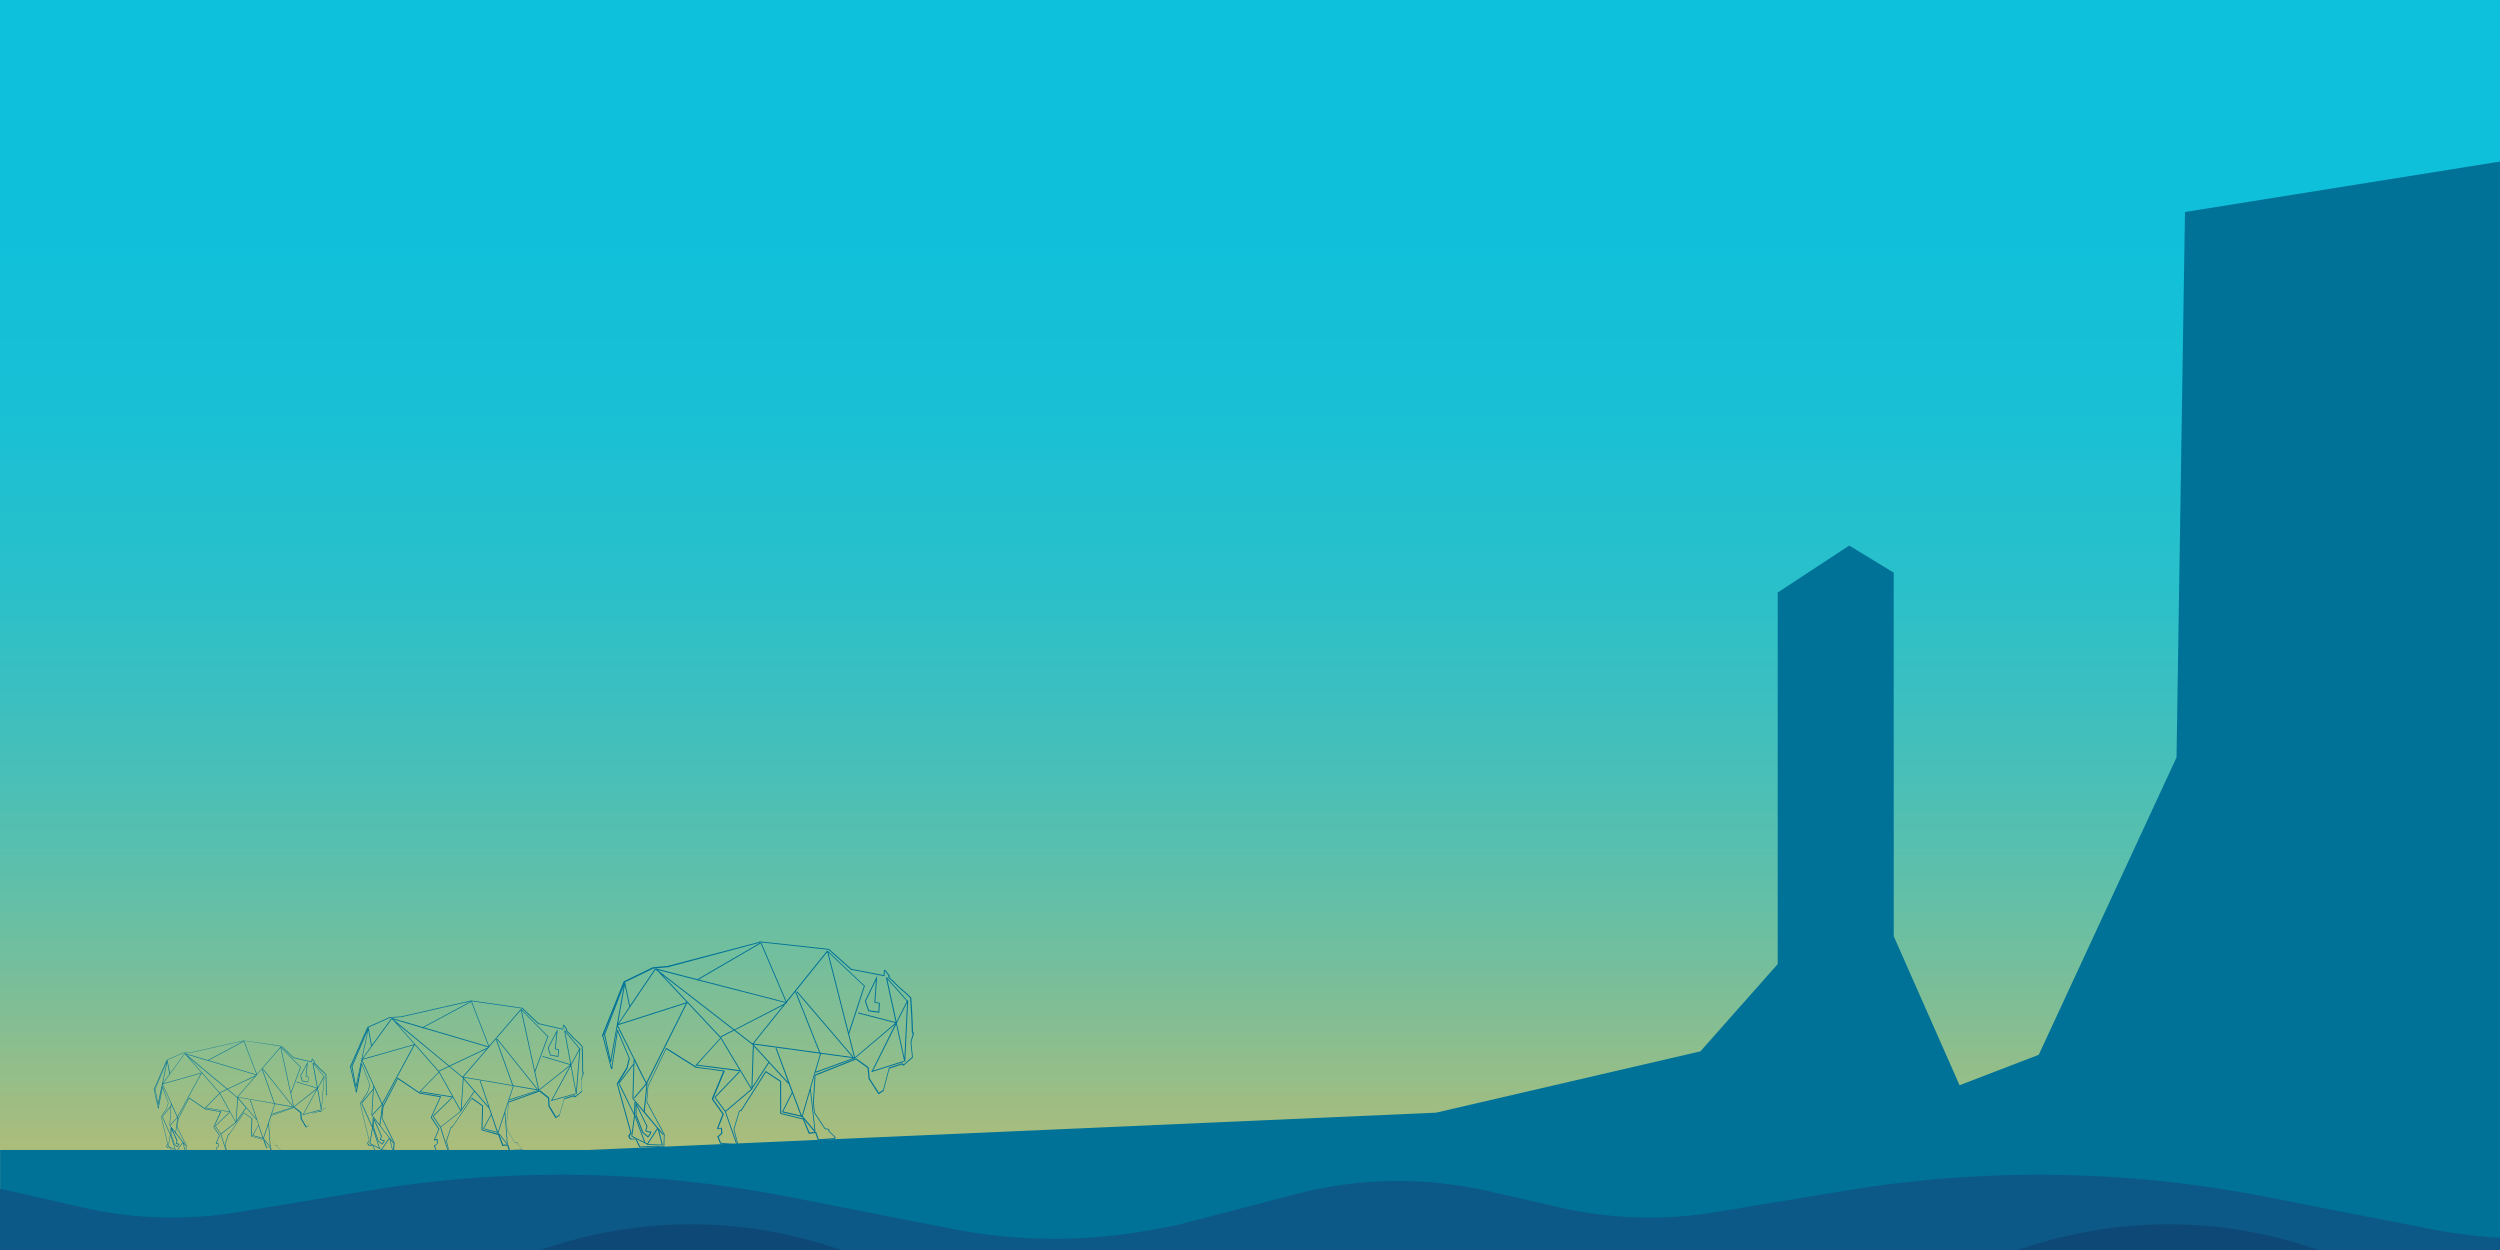
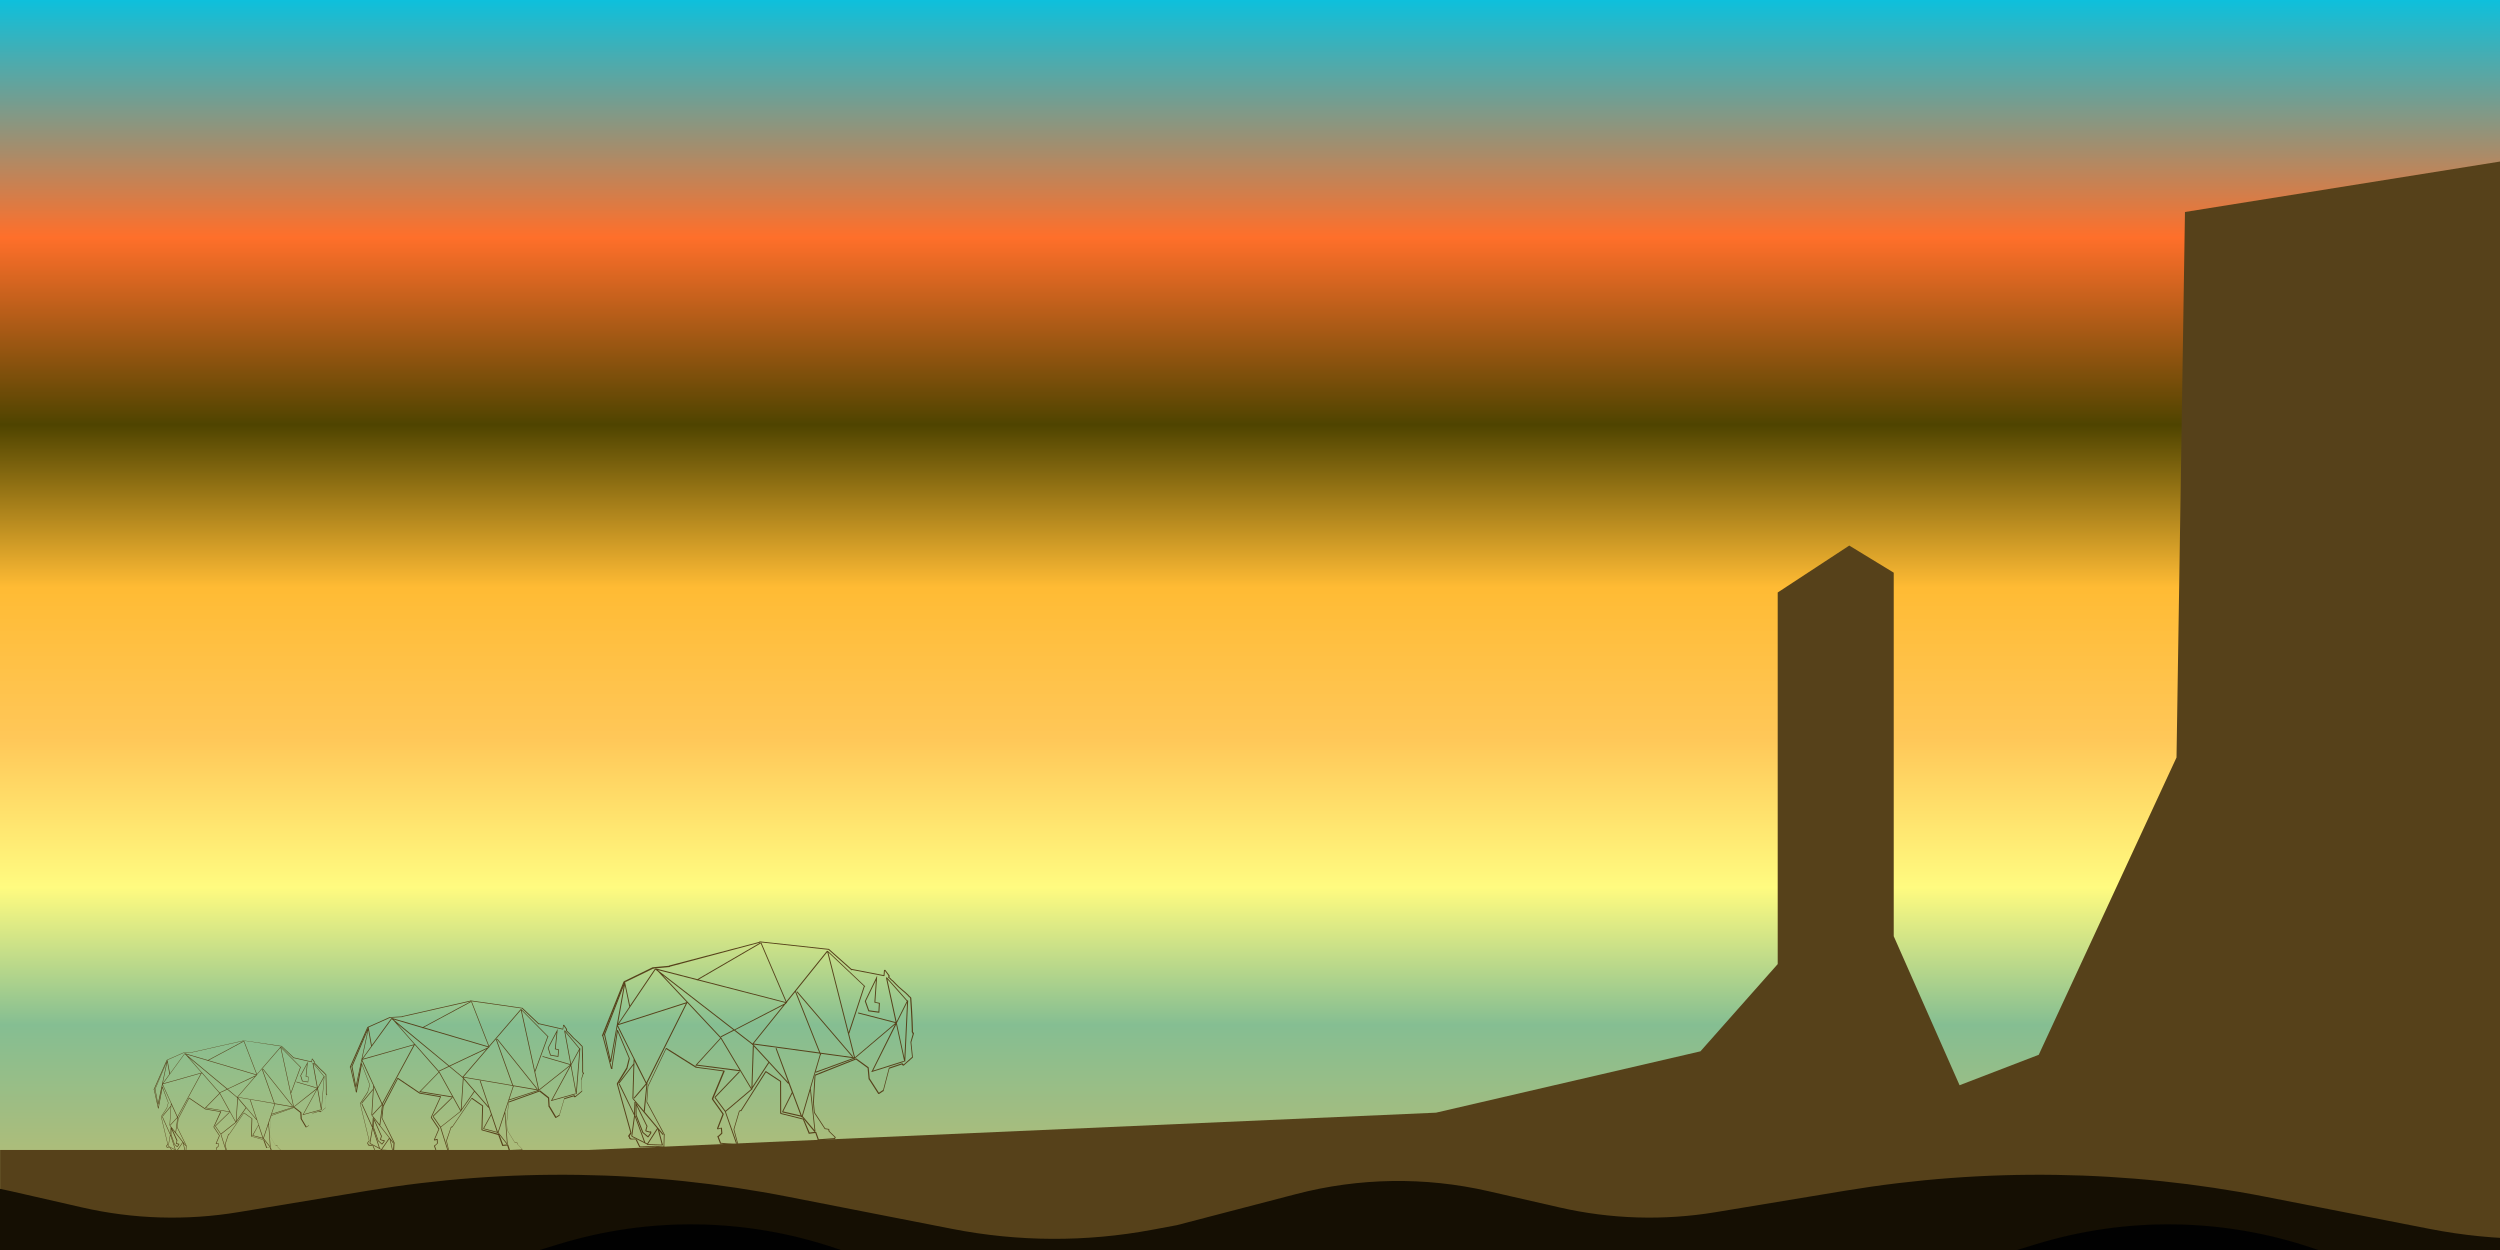
<svg xmlns="http://www.w3.org/2000/svg" height="720" width="1440" viewBox="0 0 1440 720">
  <defs>
-     <style>.cls-1{fill:none;}.cls-2{clip-path:url(#clip-path);}.cls-3{fill:url(#linear-gradient);}.cls-4{fill:#007297;}.cls-5{fill:#0c5886;}.cls-6{fill:#0d4877;}</style>
+     <style>.cls-1{fill:none;}.cls-2{clip-path:url(#clip-path);}.cls-3{fill:url(#linear-gradient);}.cls-4{fill:#56411a;}.cls-5{fill:#150F03;}.cls-6{fill:#010101;}</style>
    <clipPath id="clip-path">
      <rect class="cls-1" width="1440" height="720" />
    </clipPath>
    <linearGradient id="linear-gradient" x1="720" y1="720" x2="720" gradientUnits="userSpaceOnUse">
      <stop offset="0" stop-color="#cebd65" />
      <stop offset="0.07" stop-color="#b0bd78" />
      <stop offset="0.18" stop-color="#85be92" />
-       <stop offset="0.29" stop-color="#60bfa9" />
-       <stop offset="0.41" stop-color="#42bfbc" />
-       <stop offset="0.53" stop-color="#2ac0ca" />
-       <stop offset="0.66" stop-color="#1ac0d4" />
-       <stop offset="0.81" stop-color="#10c0da" />
+       <stop offset="0.29" stop-color="#FFFB80" />
+       <stop offset="0.41" stop-color="#FFC758" />
+       <stop offset="0.53" stop-color="#FFBB34" />
+       <stop offset="0.66" stop-color="#4F4400" />
+       <stop offset="0.81" stop-color="#FF6F2A" />
      <stop offset="1" stop-color="#0dc0dc" />
    </linearGradient>
  </defs>
  <g id="screen">
    <g class="cls-2">
      <rect class="cls-3" width="1440" height="720" />
      <path class="cls-4" d="M526.44,595.36a.28.28,0,0,0,0-.19l-.59-.91c0-.28,0-.56,0-.83v-.3c0-1.43-.06-2.88-.14-4.28,0-.59-.06-1.17-.08-1.76-.15-3.57-.37-7.46-.72-12.26a.55.55,0,0,0-.18-.37.86.86,0,0,0-.33-.3,3.38,3.38,0,0,1-.87-.81l-.3-.34c-.52-.55-1.1-1.06-1.64-1.54s-.94-.79-1.42-1.18c-.76-.62-1.54-1.26-2.25-1.94-1-1-2.23-2.17-3.35-3.41a3,3,0,0,0-.61-.49l-.25-.17a2.38,2.38,0,0,1-.41-.45,3.88,3.88,0,0,0-.36-.42,3.73,3.73,0,0,0-.68-.48l.19-.64a1.26,1.26,0,0,0-.07-.4L510,558.72a.28.28,0,0,0-.39-.06l-.07,0h-.08a.28.28,0,0,0-.3.26l-.21,2.75-18.29-3.56a.28.28,0,0,0-.19,0l-12.95-11.5-.07-.06a.27.27,0,0,0-.18,0l-39.64-4.32a.28.28,0,0,0-.31.25v.06l-51.86,13.59a.28.28,0,0,0-.19.16l-9.19.85-.08,0-.08,0-16,7.82-.1,0a.28.28,0,0,0-.32.22l-.13.06a1.27,1.27,0,0,0-.23.24l-12.43,31a.28.28,0,0,0,.16.36l.17.07,4.89,18.64a.28.28,0,0,0,.34.2l.35-.09a.28.28,0,0,0,.2-.34l-.11-.43,3.08-20.56,6.41,15.21L360.82,615l-5.48,9a1.27,1.27,0,0,0-.05.37l7.79,28-1,1.49a.28.28,0,0,0-.17.26l-.1.15a.28.28,0,0,0,.08.39l.26.17.4,1.11a.28.28,0,0,0,.36.17l.09,0a.28.28,0,0,0,.29.25l2.75-.1,2.12,4.33a1.2,1.2,0,0,0,.43.26l8.94-.34,4.87.46a.27.27,0,0,0,.2-.06.28.28,0,0,0,.1-.19l0-.37a.28.28,0,0,0-.06-.2l0,0,.16-6.22,0,0a.28.28,0,0,0,.11-.38l-.15-.28a.3.3,0,0,0-.07-.13l-9.95-18.52.66-8.85,10.29-21.5,17.06,10.73.09,0,.1,0,15.62,2.1-6.51,15.64a.28.28,0,0,0,0,.23h0a.28.28,0,0,0,0,.21l6.1,8.56L413,649.94a.28.28,0,0,0,.16.36l0,0v0a.28.28,0,0,0,.34.2l1.74-.47.2,2.57-1.64,1.59-.09,0-.34.13a.28.28,0,0,0-.16.36l1.4,3.64v.16a.28.28,0,0,0,.23.3l.05,0a.28.28,0,0,0,.22,0h0l9.67.89h0a4.32,4.32,0,0,1,.43-.37.28.28,0,0,0,0-.21l-2.28-8.59,3.07-10.31.5-.2h0a.29.29,0,0,0,.21,0A.28.28,0,0,0,427,640l.08-.12a.35.35,0,0,0,.11-.15v-.05l14-22,8.12,5.33.05,18.22a.28.28,0,0,0,.08.2l.07,0a.28.28,0,0,0,.2.2l12.78,3.2,3.22,7.85v.14a.28.28,0,0,0,.31.24l3.61-.45,1.28,3.55a.28.28,0,0,0,0,.12l0,.37a.28.28,0,0,0,.3.26l9.46-.72a.28.28,0,0,0,.19-.1l0,0a.28.28,0,0,0,.19-.18l.16-.47.08-.08a.28.28,0,0,0,0-.4l0,0a.32.32,0,0,0-.09-.09l-3.46-3.37-.07-.93a.61.61,0,0,0-.36-.33l-2-.31-6-9.19-.51-5.46a.2.2,0,0,0,0-.1l.91-15.62L493,610.29l6.73,4.9.59,6.4a.28.28,0,0,0,.24.25l5.25,8.17a.28.28,0,0,0,.18.12.28.28,0,0,0,.2,0,.28.28,0,0,0,.18,0l2.31-1.55h0a.28.28,0,0,0,.34-.2l0-.14a.32.32,0,0,0,0-.1v0l3.29-12.59,7.1-2.4.64.64a.28.28,0,0,0,.2.08.25.25,0,0,0,.2-.08l.1-.1a.28.28,0,0,0,.2-.07l4.89-4.33a.28.28,0,0,0,.13-.09.28.28,0,0,0,.06-.21l-.9-8.62,1.42-4.75A.28.28,0,0,0,526.44,595.36Zm-2,4.84a.28.28,0,0,0,0,.11l.89,8.5L520.65,613h0a.28.28,0,0,0-.21.08l0,0-.57-.57a.28.28,0,0,0-.29-.07l-7.41,2.5a.28.28,0,0,0-.18.19l-3.33,12.76a.28.28,0,0,0-.13,0l-2.28,1.53h0l-5.2-8.1a.28.28,0,0,0-.09-.09l-.59-6.31a.28.28,0,0,0-.11-.2l-7-5.07a.28.28,0,0,0-.27,0l-23.58,9.33-.25.84-.89,15.37a.25.25,0,0,0,.07.17l.5,5.4a.28.28,0,0,0,0,.13l6.15,9.35a.28.28,0,0,0,.19.12l1.91.29,0,0,.08.06.06.8a.28.28,0,0,0,.08.18l3.47,3.38v0l-.09.28a.5.5,0,0,0-.16.06.28.28,0,0,0-.1.14l-8.86.68a.28.28,0,0,0,0-.16l-1.43-4a.27.27,0,0,0-.3-.18l-3.56.45a.29.29,0,0,0,0-.08L463,644.53a.28.28,0,0,0-.19-.17l-12.66-3.17a.28.28,0,0,0-.18-.23l-.05-18.11a.28.28,0,0,0-.13-.23L441.28,617a.28.28,0,0,0-.39.08l-14.16,22.36v0h0a.27.27,0,0,0-.14,0l-.76.3a.28.28,0,0,0-.17.18l-3.13,10.51a.28.28,0,0,0,0,.15l2.23,8.41a.28.28,0,0,0-.09.11l-9.42-.86a.28.28,0,0,0,0-.07l-1.3-3.38a.28.28,0,0,0,.18-.08L416,653a.28.28,0,0,0,.08-.22l-.23-3a.28.28,0,0,0-.35-.25l-1.81.49,0,0,3.18-8.15a.28.28,0,0,0,0-.26l-6-8.46a.28.28,0,0,0,0-.36l6.55-15.74a.28.28,0,0,0-.22-.39l-15.72-2.11a.28.28,0,0,0-.45-.16l-17.1-10.75a.29.29,0,0,0-.23,0,.28.28,0,0,0-.17.15l-10.45,21.83a.28.28,0,0,0,0,.1l-.67,9a.28.28,0,0,0,0,.15l10,18.64h0v0l.05.09a.28.28,0,0,0-.1.2l-.16,6.59a.28.28,0,0,0,0,.07l-4.55-.43-8.71.33a.28.28,0,0,0-.11-.13.28.28,0,0,0-.17,0l-1.87-3.84-.41-.21-.17-.08-.52-.26-2,.08v-.05a.28.28,0,0,0-.29-.27h-.1l-.08,0-.08,0-.35-1a.27.27,0,0,0-.19-.16h0l0,0,0,0,1.12-1.67a.28.28,0,0,0,0-.23l-7.76-27.84a.28.28,0,0,0,.06-.4l5.37-8.79a.28.28,0,0,0,0-.08l1.38-5.62a.28.28,0,0,0,0-.18l-6.83-16.21a.28.28,0,0,0-.29-.17.28.28,0,0,0-.24.24l-3.17,21.18-.8-3h0l0-.12-3.85-14.66a.28.28,0,0,0-.17-.19h0l9.62-24,2.58-6.7.14.05.08-.42,0-.14.19,0,.35.06,0,.09,15.68-7.64a.28.28,0,0,0,.46-.13l9.2-.85a.28.28,0,0,0,.2-.12.28.28,0,0,0,0-.1L437.66,543a.28.28,0,0,0,.2-.21l.59.06.13-.06,0,.07,38.58,4.21,13.21,11.73a.28.28,0,0,0,.44-.1l18.33,3.56a.28.28,0,0,0,.22-.05.28.28,0,0,0,.11-.2l.22-2.8h0l2,2.73a.28.28,0,0,0,.07.38l-.17.6a.31.31,0,0,0,.15.33,4.05,4.05,0,0,1,.74.51,3.37,3.37,0,0,1,.3.36,2.79,2.79,0,0,0,.52.55l.27.19a2.52,2.52,0,0,1,.51.4c1.14,1.25,2.34,2.44,3.38,3.43.72.69,1.51,1.34,2.28,2,.47.39.95.77,1.4,1.17s1.1,1,1.6,1.5l.28.32a3.83,3.83,0,0,0,1,.95.3.3,0,0,1,.13.12.29.29,0,0,0,.08.09c.34,4.8.57,8.69.72,12.25,0,.59.05,1.18.08,1.77.07,1.4.15,2.84.14,4.25v.3c0,.3,0,.61,0,.91a.28.28,0,0,0,0,.16l.49.76a.28.28,0,0,0,.06.39Z" />
      <path class="cls-4" d="M366.26,635.35a.28.28,0,0,0-.22.28l.08,6.67a.28.28,0,0,0,0,.1l3.88,10a.28.28,0,0,0,.08.11l3,2.58a.28.28,0,0,0,.19.07h0a.28.28,0,0,0,.19-.11l1.65-2.26a.28.28,0,0,0,.05-.19l-.07-.77a.31.31,0,0,0-.34-.25.28.28,0,0,0-.25.2l0,.09-2.08-.58a.28.28,0,0,0-.12-.21l.65-2.43a.28.28,0,0,0-.09-.29l-.09,0-6.18-12.68-.19-.23A.27.27,0,0,0,366.26,635.35Zm.36,1.52,5.76,11.83-.66,2.46a2.47,2.47,0,0,1,.15.43.28.28,0,0,0,.17.13l2.58.73v.07l-1.41,1.93-2.7-2.33-3.84-9.88Z" />
      <path class="cls-4" d="M504.43,577.07l-.22,0,1.06-15.16-7.15,14.79,2.06,5.81,6.31.86.33-5.68-2.4-.51Zm1.8,1-.26,4.6-5.37-.73-1.86-5.26,5.79-12-.9,12.82h.14v0Z" />
      <path class="cls-4" d="M469.94,617.87,492,609.8l.13.15.36-.3.14,0,0-.16,22.91-19.41L502.2,616.89l-.28.09.16.52,18.59-5.88-.16-.52-17.59,5.56,13.29-26.55,4.66,21.43.27-.06h.27l1.65-34.5.13-.12-.12-.14,0-.48-.47,0-11.82-13.35-.2.18-.27.06,5.57,25.6-21.52-5.55-.14.53,21.51,5.55L492.47,609,489,595.25l.19.06L498,568.45l0,0,.37-.4-.23-.22v0l-.07,0-21.33-20.19-.19.2-.21-.17-23.36,29.05-14.45-33.8,0-.07-.13.06-.37.16,14.6,34.14,0,0-50.2-13,35.77-20.81-.27-.47-36.25,21.08-24.07-6.22-.07.26h0l-.23-.15-14.42,21.33-2.77-13.15.12-.69,0-.09-.35-.06-.19,0,0,.14-.08.42-.14-.05-2.58,6.7-9.18,23.82.34.13,3.27,14.86,0,.12h0l.15,0-.05.29.54.1,3.65-20.5L365,610l-.08,2.59-8.51,11,.43.33,8-10.43-.57,19.22h.27l-.21.17,1.57,1.88-.46,0-.22,6.55L356.82,624l-.49.24,8.92,18.22-1.63,12,.27,0-.12.24,1.79.89.52.26.17.08.41.21,4.64,2.32,0,.08.07,0,1.31.66.08,0v.27l8.65.31v0l.46-.12-2.21-8.43,2.14,2.57.42-.35L379.36,650v0h0l-8.1-9.71h.13l1.57-16.42h-.15l23-46.08.2-.06,18.89,20.14-14.37,15.76.4.37.32-.35,0,.14,25.2,3.28,6.06,10.13.29-.17-.22.33,0,0-14.73,12.47-5.72-7.72,14-14.63-.39-.38-14.17,14.8.2.19-.22.16,6,8.1L424,658.81l.51-.18-6.41-18.21h0l0-.09,15.36-13-.08-.09V627L443,612.27l11,12,.21-.19,1.93,5.16-.08,0-5.58,11.11.24.12-.06.27,10.68,2.44.14.38.45-.17,7.28,8.69.42-.35-.2-.24.24,0-2.68-24.54,2-7,.25-.84.45-1.55Zm51-8.48-4.37-20.07,5.89-11.76ZM511.1,564l11.22,12.67-5.9,11.78ZM516,589.31l-.06.12-.15-.17Zm-46.15,28,2.79-9.54.36-.14-.18-.46,0-.09-.07,0-.05-.13,18.6,2.54ZM497.59,568l-8.77,26.59-11.69-45.94Zm-21.08-19.6L491.92,609l-19.43-2.66-14.07-35.43Zm-23.66,29.76-.11-.21.1-.13.26.07.07-.26.25-.11-.11-.27,4.72-5.87,13.84,34.86-37.73-5.16,18.24-22.68Zm-29.39,15.15,27.73-14.29-17.67,22-.16,0Zm-22.16-28.8.17.29.3-.17,50.5,13L452,578l-29,15L379.4,559.21l-.4-.43Zm-38.84,15.28.11,0L356,589.58l3.92-22Zm-10.76,30.56-3.19-14.5h0l10.79-28Zm12.48,44,1.51-11.15L371,657.78Zm17,4.95-7.94-.29,5.6-8.67Zm-2.69-9.42-5.68,8.8-1.12-.56-5.67-15.5-.31.11,0-.27h0v0l.07-.5h-.05l.24-7,.37.44.19.23Zm-7.68-10.07-6-7.14.59-19.87.05-.07-.05,0,0-1.64L372,624.12,365,632.4l.41.35,6.93-8.08Zm1.49-16.33-6.77-13.59v-.23h-.12l-9.53-19.11L395.07,578Zm23.07-46.17-38.95,12.49,21.15-31.29,1.41,1.09,16.46,17.55Zm6.16,35.94,13.64-15,10.85,18.16Zm31.3,13.52-17.38-29.09-.23.14h0l.2-.19-19.31-20.59,0-.06-.16-.08-14.26-15.2,40.69,31.52-7.3,3.76.25.48,7.52-3.88,10.13,7.85,1.05,1.14h-.41Zm.57-.83.8-23.22,8.4,9.11Zm17.75,14.26,5.24-10.42,4.76,12.71Zm18,10.8-6.78-8.1,4.3-14.7Zm-2.62-24.27h0v.06l-4.63,15.85h-.06l-14.6-39-.51.19L454,623.4,434,601.64l38.15,5.22.14.35Z" />
      <rect class="cls-4" x="474.81" y="565.24" width="0.54" height="49.39" transform="translate(-269.47 450.8) rotate(-40.57)" />
      <path class="cls-4" d="M336.28,618.24a.21.21,0,0,0,0-.14l-.42-.7c0-.21,0-.42,0-.62v-.22c0-1.07,0-2.16,0-3.21,0-.44,0-.88,0-1.32,0-2.68-.1-5.6-.24-9.21a.41.41,0,0,0-.12-.28.64.64,0,0,0-.24-.24,2.53,2.53,0,0,1-.63-.63l-.21-.26c-.37-.42-.79-.82-1.19-1.2s-.68-.62-1-.92c-.55-.48-1.13-1-1.64-1.51-.74-.77-1.61-1.68-2.43-2.64a2.28,2.28,0,0,0-.45-.38l-.18-.13a1.78,1.78,0,0,1-.3-.35,2.91,2.91,0,0,0-.26-.32,2.8,2.8,0,0,0-.5-.38l.16-.48a.94.94,0,0,0,0-.3l-1.66-2.42a.21.21,0,0,0-.29-.05l-.05,0h-.06a.21.21,0,0,0-.23.19l-.23,2.05-13.62-3.12a.21.21,0,0,0-.15,0l-9.42-8.94-.05,0a.2.2,0,0,0-.14,0L271,576.25a.21.21,0,0,0-.24.18v0l-39.2,8.91a.21.21,0,0,0-.14.12l-6.91.41h-.06l-.06,0-12.21,5.47-.07,0a.21.21,0,0,0-.25.16l-.1,0a.95.95,0,0,0-.18.18l-10.08,22.89a.21.21,0,0,0,.11.28l.12.05L205,629.08a.21.21,0,0,0,.25.16l.27-.06a.21.21,0,0,0,.16-.25l-.07-.32,2.82-15.33,4.43,11.55-1.15,4.08-4.33,6.6a1,1,0,0,0,0,.27l5.15,21.15-.79,1.09a.21.21,0,0,0-.14.19l-.08.11a.21.21,0,0,0,0,.29l.19.14.27.84a.21.21,0,0,0,.26.14l.06,0a.21.21,0,0,0,.21.19h2.07l1.48,3.29a.9.9,0,0,0,.32.21l6.71,0,3.64.46a.2.2,0,0,0,.15,0,.21.21,0,0,0,.08-.14l0-.27a.21.21,0,0,0,0-.16l0,0,.27-4.66,0,0a.21.21,0,0,0,.09-.28l-.11-.21a.23.23,0,0,0,0-.1l-7-14.12.71-6.61,8.24-15.86,12.52,8.46.07,0,.07,0,11.65,2-5.27,11.56a.21.21,0,0,0,0,.17h0a.21.21,0,0,0,0,.16l4.36,6.56-2.61,6.11a.21.21,0,0,0,.11.28h0v0a.21.21,0,0,0,.25.16l1.31-.31.08,1.93-1.27,1.15h-.07l-.26.09a.21.21,0,0,0-.13.27l1,2.76,0,.12a.21.21,0,0,0,.17.23l0,0a.21.21,0,0,0,.16,0h0l7.22.9h0a3.24,3.24,0,0,1,.33-.27.21.21,0,0,0,0-.16l-1.5-6.49,2.55-7.65.38-.13h0a.21.21,0,0,0,.16,0,.21.21,0,0,0,.13-.09l.06-.09a.26.26,0,0,0,.09-.11v0l11-16.18,6,4.19-.41,13.66a.21.21,0,0,0,.06.15l0,0,0,.06a.21.21,0,0,0,.13.1l9.49,2.71,2.22,6v.11a.21.21,0,0,0,.23.19l2.72-.25.87,2.69a.21.21,0,0,0,0,.09v.28a.21.21,0,0,0,.22.2l7.11-.31a.21.21,0,0,0,.15-.07l0,0a.21.21,0,0,0,.14-.13l.13-.35.06-.06a.21.21,0,0,0,0-.3l0,0a.24.24,0,0,0-.07-.07l-2.51-2.61,0-.7a.45.45,0,0,0-.26-.26l-1.49-.28-4.3-7-.25-4.1a.15.15,0,0,0,0-.08l1.06-11.69,17.7-6.34,4.92,3.84.29,4.81a.21.21,0,0,0,.17.19l3.73,6.25a.21.21,0,0,0,.13.1.21.21,0,0,0,.15,0,.21.21,0,0,0,.14,0l1.77-1.11h0a.21.21,0,0,0,.26-.14l0-.11a.24.24,0,0,0,0-.07v0l2.77-9.36,5.38-1.62.47.5a.21.21,0,0,0,.15.07.19.19,0,0,0,.15-.06l.07-.07a.21.21,0,0,0,.15,0l3.77-3.12a.21.21,0,0,0,.1-.06.21.21,0,0,0,.05-.15l-.46-6.48,1.18-3.53A.21.21,0,0,0,336.28,618.24Zm-1.59,3.58a.21.21,0,0,0,0,.08l.46,6.39-3.64,3h0a.21.21,0,0,0-.16.06l0,0-.41-.44a.21.21,0,0,0-.21-.06l-5.61,1.69a.21.21,0,0,0-.14.14l-2.81,9.48-.09,0-1.74,1.09h0l-3.7-6.2a.21.21,0,0,0-.06-.07l-.28-4.74a.21.21,0,0,0-.08-.15l-5.09-4a.21.21,0,0,0-.2,0l-17.9,6.41-.21.63-1,11.5a.19.19,0,0,0,0,.13l.24,4.06a.21.21,0,0,0,0,.1l4.38,7.16a.21.21,0,0,0,.14.1l1.43.27,0,0,.06,0,0,.6a.21.21,0,0,0,.06.14l2.52,2.62v0l-.08.21a.38.38,0,0,0-.12,0,.21.21,0,0,0-.08.11l-6.66.29a.21.21,0,0,0,0-.12l-1-3a.21.21,0,0,0-.22-.14l-2.68.25,0-.06-2.24-6a.21.21,0,0,0-.14-.13L278,650.7a.21.21,0,0,0-.13-.18l.41-13.57a.21.21,0,0,0-.09-.18l-6.22-4.38a.21.21,0,0,0-.29.05l-11.16,16.4v0h-.12l-.58.2a.21.21,0,0,0-.13.13L257,657a.21.21,0,0,0,0,.11l1.47,6.36a.21.21,0,0,0-.07.08l-7-.88a.21.21,0,0,0,0-.05l-.89-2.57a.21.21,0,0,0,.14-.05l1.46-1.33a.21.21,0,0,0,.07-.16l-.1-2.29a.21.21,0,0,0-.26-.2l-1.37.32,0,0,2.58-6a.21.21,0,0,0,0-.2l-4.32-6.49a.21.21,0,0,0,0-.27l5.3-11.63a.21.21,0,0,0-.16-.29l-11.73-2a.21.21,0,0,0-.33-.13l-12.55-8.48a.21.21,0,0,0-.17,0,.21.21,0,0,0-.13.11L220.49,637a.21.21,0,0,0,0,.07l-.72,6.71a.21.21,0,0,0,0,.12l7,14.22h0l0,.07a.21.21,0,0,0-.08.15l-.29,4.94a.21.21,0,0,0,0,.05l-3.4-.43-6.54,0a.21.21,0,0,0-.08-.1.21.21,0,0,0-.13,0L215,659.9l-.3-.16-.12-.07-.38-.21h-1.53v0a.21.21,0,0,0-.21-.21h-.14l-.06,0-.24-.74a.2.2,0,0,0-.14-.13h0l0,0,0,0,.88-1.23a.21.21,0,0,0,0-.17l-5.13-21.05a.21.21,0,0,0,.05-.3l4.24-6.46,0-.06,1.17-4.18a.21.21,0,0,0,0-.13l-4.72-12.32a.21.21,0,0,0-.22-.13.21.21,0,0,0-.19.17l-2.9,15.79L204.7,626h0l0-.09-2.52-11.08a.21.21,0,0,0-.12-.15h0l7.8-17.71,2.1-5,.1,0,.07-.31,0-.1.14,0,.26.05v.07l11.94-5.34a.21.21,0,0,0,.35-.09l6.91-.41a.21.21,0,0,0,.15-.08.21.21,0,0,0,0-.07l39.16-8.9a.21.21,0,0,0,.16-.15l.44.06.1,0,0,.06,28.81,4.1,9.61,9.11a.21.21,0,0,0,.34-.07l13.65,3.12a.21.21,0,0,0,.17,0,.21.21,0,0,0,.09-.15l.23-2.09h0l1.44,2.1a.21.21,0,0,0,0,.29l-.14.44a.23.23,0,0,0,.1.25,3,3,0,0,1,.54.4,2.52,2.52,0,0,1,.22.27,2.09,2.09,0,0,0,.38.43l.2.15a1.89,1.89,0,0,1,.37.31c.82,1,1.7,1.89,2.45,2.66.52.54,1.1,1,1.66,1.53.35.3.69.6,1,.91s.8.75,1.16,1.17l.2.24a2.87,2.87,0,0,0,.75.73.22.22,0,0,1,.09.09.22.22,0,0,0,.06.07c.14,3.6.21,6.52.23,9.19,0,.44,0,.88,0,1.33,0,1,0,2.13,0,3.19v.22c0,.23,0,.45,0,.68a.21.21,0,0,0,0,.12l.35.58a.21.21,0,0,0,0,.3Z" />
      <path class="cls-4" d="M215.26,644.27a.21.21,0,0,0-.17.2l-.1,5a.21.21,0,0,0,0,.07l2.66,7.58a.21.21,0,0,0,.06.08l2.18,2a.21.21,0,0,0,.14.06h0a.21.21,0,0,0,.15-.08l1.29-1.65a.21.21,0,0,0,0-.14l0-.58a.23.23,0,0,0-.25-.2.21.21,0,0,0-.19.15l0,.06-1.54-.49a.21.21,0,0,0-.08-.16l.55-1.81a.21.21,0,0,0-.06-.22l-.07,0-4.32-9.66-.14-.18A.2.2,0,0,0,215.26,644.27Zm.23,1.15,4,9-.55,1.83a1.86,1.86,0,0,1,.1.33.21.21,0,0,0,.12.1l1.92.61v.05l-1.1,1.41-2-1.81-2.63-7.5Z" />
      <path class="cls-4" d="M320.23,604l-.16,0,1.17-11.34-5.72,10.91,1.4,4.4,4.71.8.38-4.25-1.79-.44Zm1.32.83-.31,3.44-4-.68-1.27-4,4.63-8.82-1,9.58h.11Z" />
      <path class="cls-4" d="M293.38,633.72l16.76-5.51.09.12.28-.22.11,0,0-.12,17.65-14-10.71,19.74-.21.06.11.39,14.08-3.95-.11-.39-13.32,3.73L328.74,614l3,16.17.2,0,.2,0,2.08-25.81.1-.09-.09-.11,0-.36-.35,0-8.53-10.29-.16.13-.2,0L328.55,613l-16-4.69-.12.39,16,4.68-17.94,14.22-2.28-10.38.14.05,7.3-19.91,0,0,.29-.29-.17-.17v0l-.05,0-15.49-15.65-.15.14-.15-.13-18.22,21.2-10-25.68,0-.06-.1,0-.28.11,10.1,25.94,0,0-37.3-11,27.32-14.71-.19-.36-27.68,14.91-17.88-5.25-.06.2h0l-.17-.12-11.33,15.63-1.75-9.92.11-.52v-.07l-.26-.05-.14,0,0,.1L212,592l-.1,0-2.1,5-7.47,17.62.25.11,2.09,11.21,0,.09h0l.11,0,0,.21.4.08L208.4,611,215,625.25l-.12,1.94-6.65,8,.32.26,6.29-7.62-.9,14.39h.2l-.16.13,1.13,1.45-.35,0-.33,4.9-5.92-13.18-.37.17,6.23,13.87-1.51,8.94.2,0-.1.18,1.32.71.38.21.12.07.3.16,3.42,1.85,0,.06.06,0,1,.52.06,0v.2L226,663v0l.35-.08-1.45-6.37,1.54,2,.32-.25-2.08-2.66v0h0l-5.83-7.48H219l1.58-12.26h-.11l18.39-34,.15,0,13.66,15.56-11.15,11.46.29.29.25-.25,0,.11,18.8,3.08,4.29,7.74.22-.12-.17.24,0,0-11.35,9L249.7,643l10.86-10.62-.29-.29-11,10.74.14.15-.17.12,4.3,6.22,4.41,14,.39-.12L254,649.33h0l0-.07,11.83-9.36-.05-.07v-.16l7.57-10.82,8,9.25.16-.14,1.32,3.91-.06,0L278.3,650l.18.1-.05.2,7.94,2.09.1.29.34-.11,5.24,6.69.32-.25-.14-.18h.18L291,640.39l1.7-5.17.21-.63.38-1.15Zm38.45-5.1-2.78-15.14,4.7-8.67Zm-6.28-34.24,8.1,9.77-4.71,8.68Zm3.05,19.07,0,.09-.11-.13ZM293.33,633.3l2.33-7.08.27-.1-.12-.35,0-.07-.05,0,0-.1L309.61,628Zm22-36.25-7.23,19.71L300.48,582ZM300,581.84l10.06,45.78-14.49-2.47-9.67-26.9Zm-18.46,21.72-.08-.16.08-.09.19.06.06-.2.19-.07-.08-.2,3.68-4.28,9.51,26.46L267,620.28l14.22-16.54Zm-22.4,10.63,21.13-10-13.78,16-.12,0Zm-15.9-22.12.12.22.23-.12,37.52,11-.18.21-22.13,10.5L227,587.53l-.29-.33Zm-29.48,10.5.09,0-5.19,7.17,3.48-16.38ZM205,625.2l-2-10.94h0l8.78-20.72Zm8.27,33.26,1.41-8.32,3.63,11Zm12.65,4.13-5.95-.41,4.41-6.36Zm-1.79-7.13-4.47,6.45-.82-.44-3.87-11.75-.23.08,0-.2h0v0l.06-.37h0l.35-5.26.27.34.14.18Zm-5.51-7.73-4.29-5.5.93-14.88,0-.05,0,0,.08-1.23,4.56,10-5.52,6,.3.28,5.39-5.88Zm1.52-12.2-4.74-10.35V625h-.09l-6.67-14.55L238.26,602Zm18.42-34L209,609.9,225.66,587l1,.85,11.9,13.56Zm3.73,27.09,10.59-10.88,7.68,13.87Zm23.12,10.9-12.31-22.22-.18.1h0l.15-.13-14-15.9,0,0-.12-.06-10.31-11.74L258.4,614.1l-5.56,2.64.18.37,5.73-2.72,7.4,6.13.76.88-.3,0Zm.45-.6L267,621.51l6.07,7ZM278.78,650l4.18-7.68,3.25,9.64ZM292,658.54l-4.88-6.23,3.58-10.91Zm-1.37-18.25h0v0l-3.86,11.77h0l-10-29.59-.39.13,5,14.83-14.51-16.8,28.46,4.85.1.27Z" />
      <rect class="cls-4" x="297.72" y="594.39" width="0.41" height="37.03" transform="translate(-317.75 320.75) rotate(-38.69)" />
      <path class="cls-4" d="M188.42,630.49a.15.15,0,0,0,0-.11l-.31-.52c0-.15,0-.31,0-.46v-.16c0-.79,0-1.6,0-2.38,0-.33,0-.65,0-1,0-2-.06-4.16-.16-6.83a.3.3,0,0,0-.09-.21.48.48,0,0,0-.18-.18,1.88,1.88,0,0,1-.47-.47l-.16-.19c-.28-.32-.59-.61-.88-.89l-.76-.69c-.41-.36-.83-.73-1.21-1.12-.55-.57-1.19-1.25-1.8-2a1.69,1.69,0,0,0-.33-.28l-.14-.1a1.32,1.32,0,0,1-.22-.26,2.16,2.16,0,0,0-.19-.24,2.07,2.07,0,0,0-.37-.28l.12-.35a.7.7,0,0,0,0-.23L180,609.8a.16.16,0,0,0-.22,0l0,0h0a.16.16,0,0,0-.17.14l-.17,1.52-10.1-2.34a.16.16,0,0,0-.11,0l-7-6.65,0,0a.15.15,0,0,0-.1,0l-22-3.18a.16.16,0,0,0-.18.13v0l-29.1,6.54a.16.16,0,0,0-.11.09l-5.13.29h-.09l-9.07,4h-.05a.16.16,0,0,0-.18.12l-.07,0a.7.7,0,0,0-.13.13l-7.52,17a.16.16,0,0,0,.08.21l.09,0L91,638.31a.16.16,0,0,0,.19.12l.2,0a.16.16,0,0,0,.12-.19l-.05-.24,2.12-11.37,3.26,8.58-.86,3-3.22,4.89a.71.71,0,0,0,0,.2L96.49,659l-.59.81a.16.16,0,0,0-.1.14l-.06.08a.16.16,0,0,0,0,.22l.14.1.2.62a.16.16,0,0,0,.2.1l0,0a.16.16,0,0,0,.16.14H98l1.1,2.45a.67.67,0,0,0,.24.15h5l2.7.35a.15.15,0,0,0,.12,0,.16.16,0,0,0,.06-.1l0-.2a.15.15,0,0,0,0-.12l0,0,.21-3.46h0a.16.16,0,0,0,.07-.21l-.08-.16a.17.17,0,0,0,0-.07l-5.17-10.49.54-4.91,6.14-11.75,9.27,6.3,0,0,.05,0,8.64,1.47L123,649a.16.16,0,0,0,0,.13h0a.16.16,0,0,0,0,.12l3.23,4.88-1.95,4.53a.16.16,0,0,0,.08.2h0v0a.15.15,0,0,0,.19.12l1-.23.06,1.44-.94.85h0l-.19.07a.16.16,0,0,0-.1.2l.71,2.05v.09a.16.16,0,0,0,.12.17l0,0a.16.16,0,0,0,.12,0h0l5.36.68h0a2.4,2.4,0,0,1,.24-.2.16.16,0,0,0,0-.12l-1.1-4.82,1.91-5.67.28-.1h0a.16.16,0,0,0,.12,0,.16.16,0,0,0,.1-.07l0-.07a.2.2,0,0,0,.07-.08v0l8.19-12,4.41,3.12-.33,10.13a.15.15,0,0,0,0,.11l0,0,0,0a.16.16,0,0,0,.09.07l7,2,1.64,4.43h0v.07a.16.16,0,0,0,.17.14l2-.18.64,2a.16.16,0,0,0,0,.07v.2a.16.16,0,0,0,.16.15l5.27-.22a.15.15,0,0,0,.11-.05l0,0a.16.16,0,0,0,.11-.1l.1-.26,0,0a.16.16,0,0,0,0-.22l0,0,0-.05-1.86-1.94,0-.52a.34.34,0,0,0-.19-.19l-1.1-.21-3.18-5.23-.18-3a.11.11,0,0,0,0-.06l.81-8.67,13.14-4.67,3.65,2.86.21,3.57a.16.16,0,0,0,.13.14l2.76,4.65a.16.16,0,0,0,.1.07.15.15,0,0,0,.11,0,.16.16,0,0,0,.1,0l1.32-.82h0a.16.16,0,0,0,.19-.1l0-.08,0-.05v0l2.07-6.94,4-1.19.35.37a.15.15,0,0,0,.11,0,.14.14,0,0,0,.11,0l.06-.05a.16.16,0,0,0,.11,0l2.8-2.31.07,0a.16.16,0,0,0,0-.11l-.33-4.81.88-2.61A.16.16,0,0,0,188.42,630.49Zm-1.18,2.65a.15.15,0,0,0,0,.06l.33,4.74-2.7,2.23h0a.15.15,0,0,0-.12,0l0,0-.3-.33a.16.16,0,0,0-.16,0l-4.17,1.25a.16.16,0,0,0-.1.1l-2.1,7-.07,0-1.3.81h0l-2.73-4.6,0-.05-.2-3.52a.16.16,0,0,0-.06-.11l-3.77-3a.15.15,0,0,0-.15,0l-13.29,4.73-.15.46-.8,8.53a.14.14,0,0,0,0,.09l.17,3a.15.15,0,0,0,0,.07l3.23,5.32a.16.16,0,0,0,.1.07l1.06.2v0l0,0,0,.45a.16.16,0,0,0,0,.1l1.86,1.95h0l-.06.16a.28.28,0,0,0-.09,0,.16.16,0,0,0-.06.08l-4.94.2a.16.16,0,0,0,0-.09L156,661a.15.15,0,0,0-.16-.11l-2,.18,0,0-1.65-4.46a.16.16,0,0,0-.1-.1l-7-2a.16.16,0,0,0-.1-.13l.32-10.07a.16.16,0,0,0-.07-.13l-4.61-3.26a.16.16,0,0,0-.22,0l-8.31,12.15H132l-.43.15a.16.16,0,0,0-.1.1l-1.94,5.78a.16.16,0,0,0,0,.08l1.08,4.72a.16.16,0,0,0-.05.06l-5.22-.66v0l-.66-1.91a.16.16,0,0,0,.1,0l1.08-1a.16.16,0,0,0,.05-.12l-.07-1.7a.16.16,0,0,0-.19-.15l-1,.24,0,0,1.92-4.47a.16.16,0,0,0,0-.15l-3.19-4.82a.16.16,0,0,0,0-.2l4-8.62a.16.16,0,0,0-.12-.22l-8.7-1.48a.16.16,0,0,0-.24-.1l-9.3-6.31a.16.16,0,0,0-.13,0,.16.16,0,0,0-.1.08l-6.24,11.93a.15.15,0,0,0,0,.06l-.55,5a.16.16,0,0,0,0,.09l5.2,10.56h0l0,.05a.16.16,0,0,0-.06.11l-.22,3.66a.16.16,0,0,0,0,0l-2.52-.33H99.52a.16.16,0,0,0-.06-.08.16.16,0,0,0-.09,0l-1-2.17-.22-.12-.09,0-.29-.16H96.67v0a.16.16,0,0,0-.16-.16h-.15l-.17-.55a.15.15,0,0,0-.1-.1h0v0l0,0,.66-.91a.16.16,0,0,0,0-.13L93,643.35a.16.16,0,0,0,0-.22l3.16-4.78,0,0,.88-3.1a.16.16,0,0,0,0-.1L93.65,626a.15.15,0,0,0-.16-.1.16.16,0,0,0-.14.13l-2.18,11.71-.38-1.7h0v-.07l-1.85-8.22a.16.16,0,0,0-.09-.11h0l5.82-13.13,1.57-3.67.08,0,0-.23,0-.08.1,0,.19,0v0l8.87-3.94a.16.16,0,0,0,.26-.06l5.13-.29a.16.16,0,0,0,.12-.06l0-.05,29.07-6.54a.16.16,0,0,0,.12-.11l.33,0,.07,0,0,0L162,602.71l7.11,6.78a.16.16,0,0,0,.25,0l10.12,2.34a.15.15,0,0,0,.12,0,.16.16,0,0,0,.06-.11l.18-1.55h0l1.06,1.56a.16.16,0,0,0,0,.21l-.11.33a.17.17,0,0,0,.08.19,2.25,2.25,0,0,1,.4.3,1.87,1.87,0,0,1,.16.2,1.55,1.55,0,0,0,.28.32l.15.11a1.4,1.4,0,0,1,.27.23c.61.72,1.26,1.4,1.81,2,.39.4.81.78,1.23,1.14l.76.68c.3.28.59.56.86.87l.15.18a2.13,2.13,0,0,0,.56.55.17.17,0,0,1,.07.07l0,.05c.1,2.67.15,4.84.16,6.82,0,.33,0,.66,0,1,0,.78,0,1.58,0,2.37v.17c0,.17,0,.34,0,.51a.15.15,0,0,0,0,.09l.26.43a.16.16,0,0,0,0,.22Z" />
      <path class="cls-4" d="M98.59,649.59a.16.16,0,0,0-.13.15l-.08,3.71a.16.16,0,0,0,0,.05l2,5.63a.16.16,0,0,0,0,.06l1.61,1.49a.16.16,0,0,0,.11,0h0a.16.16,0,0,0,.11-.06l1-1.22a.16.16,0,0,0,0-.1l0-.43a.17.17,0,0,0-.18-.15.16.16,0,0,0-.14.11l0,0-1.14-.36a.16.16,0,0,0,0-.07l0-.05.41-1.34a.16.16,0,0,0,0-.16l0,0-3.19-7.17-.1-.13A.15.15,0,0,0,98.59,649.59Zm.17.85,3,6.69-.41,1.36a.16.16,0,0,0,0,.12l0,.05a.16.16,0,0,0,0,.07.16.16,0,0,0,.09.08l1.42.45v0l-.82,1L100.63,659l-1.94-5.57Z" />
      <path class="cls-4" d="M176.54,619.89h-.12l.89-8.41L173,619.55l1,3.27,3.49.6.29-3.15-1.33-.33Zm1,.62-.24,2.55-3-.51-.93-3,3.45-6.54-.75,7.11h.08Z" />
      <path class="cls-4" d="M156.57,641.9,169,637.84l.07.09.2-.16h.08l0-.09,13.12-10.34-8,14.63-.16,0,.08.29,10.45-2.9-.08-.29-9.89,2.75,7.91-14.5,2.17,12,.15,0h.15l1.59-19.15.08-.06-.06-.08,0-.27-.26,0-6.31-7.65-.12.1-.15,0,2.6,14.34-11.85-3.51-.09.29,11.85,3.5L169.27,637.4l-1.67-7.7.1,0L173.15,615l0,0,.22-.21-.12-.13v0h0L161.77,603l-.11.11-.11-.1L148,618.69l-7.37-19.07,0,0-.07,0-.21.08,7.45,19.26,0,0-27.66-8.19,20.29-10.87-.14-.27-20.56,11-13.26-3.93,0,.14h0l-.12-.09-8.43,11.58L96.54,611l.08-.38v0l-.19,0-.1,0,0,.08,0,.23-.08,0-1.57,3.67-5.57,13.06.19.08,1.53,8.32V636h0l.08,0,0,.16.3.06,2.43-11.33,4.83,10.61-.09,1.44-4.94,6,.23.19,4.68-5.64-.69,10.68h.15l-.12.09.83,1.07-.26,0-.25,3.64-4.37-9.79-.28.12,4.6,10.3-1.14,6.63.15,0-.07.13,1,.53.29.16.09,0,.22.12,2.54,1.38v0h0l.72.39,0,0v.15l4.8.34v0l.26-.06-1.06-4.73,1.14,1.47.24-.19-1.54-2v0h0l-4.31-5.56h.07l1.19-9.1h-.08l13.7-25.17.11,0,10.11,11.57-8.29,8.48.22.21.18-.19v.08l13.94,2.32,3.17,5.75.16-.09-.13.18h0l-8.43,6.64-3-4.4,8.08-7.86-.21-.22-8.17,7.95.11.11-.12.09,3.18,4.62,3.25,10.38.29-.09-3.21-10.25h0l0-.05,8.79-6.93,0-.05v-.12l5.63-8,5.91,6.87.12-.1,1,2.91,0,0L145.35,654l.13.07,0,.15,5.89,1.57.07.22.25-.08,3.88,5,.24-.19-.11-.14h.14l-1-13.7,1.27-3.84.15-.46.28-.85Zm28.54-3.72-2-11.24,3.5-6.42Zm-4.6-25.42,6,7.26L183,626.47Zm2.23,14.15,0,.07-.08-.1Zm-26.2,14.67,1.74-5.25.2-.07-.09-.26,0,0h0l0-.08,10.29,1.78Zm16.38-26.86-5.4,14.61-5.6-25.77Zm-11.34-11.31,7.38,34-10.75-1.86-7.13-20Zm-13.73,16.08-.06-.12.06-.07.14,0,0-.15.14-.05-.06-.15,2.74-3.17,7,19.65L137,631.88l10.58-12.25Zm-16.64,7.85L146.9,620l-10.25,11.87-.09,0Zm-11.76-16.44.09.17.17-.09,27.82,8.24-.14.16L131,627.14l-23.57-19.62-.22-.25Zm-21.89,7.74h.06l-3.87,5.31,2.61-12.15ZM91,635.43,89.5,627.3h0L96,611.95Zm6.08,24.69,1.06-6.17,2.68,8.2Zm9.38,3.08-4.41-.32,3.28-4.71Zm-1.31-5.29-3.33,4.78-.61-.33-2.85-8.73-.17.06,0-.15h0l0-.27h0l.27-3.9.2.25.1.13Zm-4.07-5.75-3.17-4.09.71-11,0,0,0,0,.06-.91,3.37,7.39-4.11,4.46.22.21,4-4.36Zm1.15-9.05-3.5-7.69v-.13h-.07l-4.92-10.81,22-6.22Zm13.73-25.21L94,624.08l12.37-17,.76.64L116,617.82Zm2.72,20.1,7.88-8.05,5.68,10.31Zm17.14,8.13-9.09-16.51-.13.07h0l.11-.1-10.33-11.82,0,0-.09,0L108.64,609l22,18.32-4.13,1.95.13.27,4.26-2,5.48,4.56.56.65-.23,0Zm.34-.45.9-12.89,4.49,5.23Zm9.59,8.27,3.11-5.69,2.4,7.16Zm9.77,6.35-3.61-4.63,2.68-8.09Zm-1-13.54h0v0l-2.89,8.72h0l-7.35-22-.29.1,3.69,11-10.73-12.49,21.1,3.65.07.2Z" />
      <rect class="cls-4" x="159.82" y="612.73" width="0.3" height="27.47" transform="translate(-355.59 236.28) rotate(-38.56)" />
      <polygon class="cls-4" points="1493.5 666.88 1492.08 84.71 1258.54 122.1 1253.67 436.31 1174.32 607.55 1128.71 625.09 1090.79 539.27 1090.79 329.86 1065.17 314.24 1023.96 341.27 1023.96 555.32 979.45 605.57 827.13 640.9 337.3 662.45 91.5 662.45 91.5 928.62 1491.5 928.62 1491.5 666.88 1493.5 666.88" />
      <rect class="cls-4" x="0.06" y="662.38" width="355.45" height="265.73" />
      <path class="cls-5" d="M1514.58,708.36a305.69,305.69,0,0,1-115.08-.51l-94.33-18.47A679.85,679.85,0,0,0,1063,685.82l-74.84,12.4a232.28,232.28,0,0,1-89.92-2.75l-40.91-9.35a232.73,232.73,0,0,0-110.94,1.71L677.84,705.7l-14.26,2.66a305.69,305.69,0,0,1-115.08-.51l-94.33-18.47A679.85,679.85,0,0,0,212,685.82l-74.84,12.4a232.28,232.28,0,0,1-89.92-2.75L6.34,686.12a232.73,232.73,0,0,0-110.94,1.71l-68.56,17.87v80.69h1702V705.7Z" />
      <path class="cls-6" d="M1373.17,732.69,1332,718.87a259.54,259.54,0,0,0-159.32-2.19L1103,738a259.2,259.2,0,0,1-135.56,4.57l-59.78-14a259,259,0,0,0-127.48,2.24L677.84,750.58c-51.57,12.62-105.05-.91-155.67-17.89L481,718.87a259.54,259.54,0,0,0-159.32-2.19L252,738a259.2,259.2,0,0,1-135.56,4.57l-59.78-14a259,259,0,0,0-127.48,2.24l-102.38,27.8v41.52h1702V739.33A278.83,278.83,0,0,1,1373.17,732.69Z" />
    </g>
  </g>
</svg>
